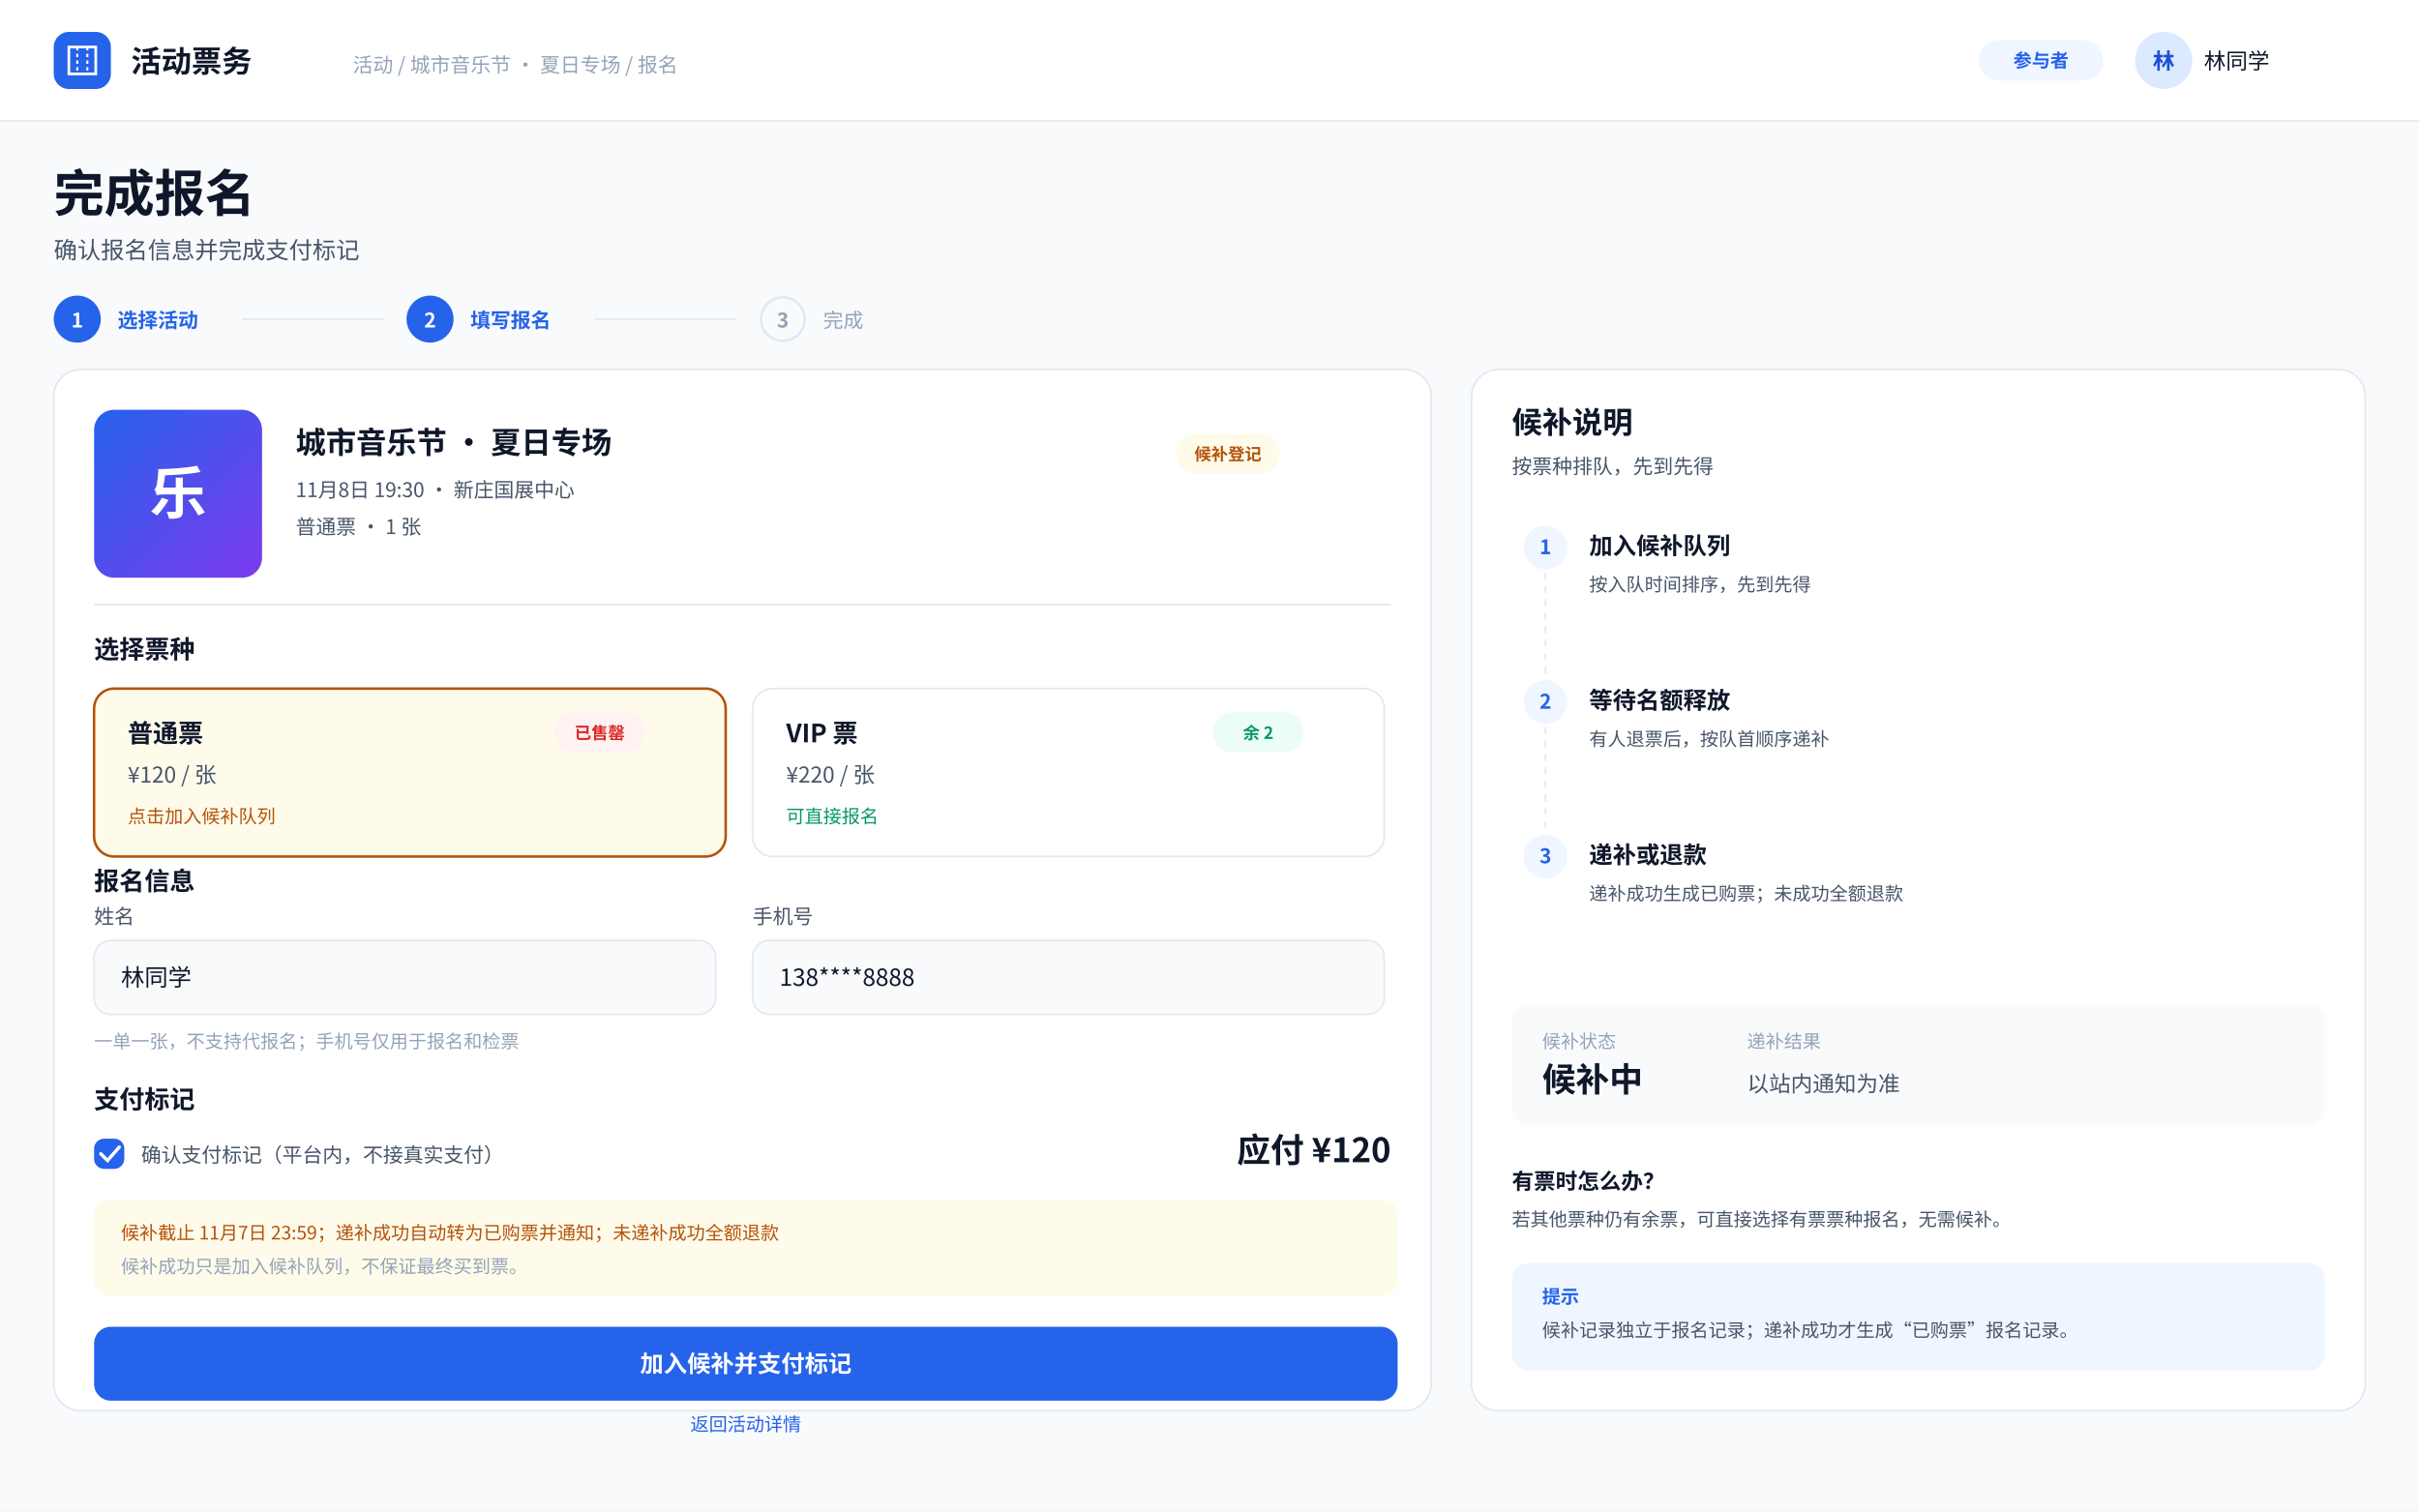
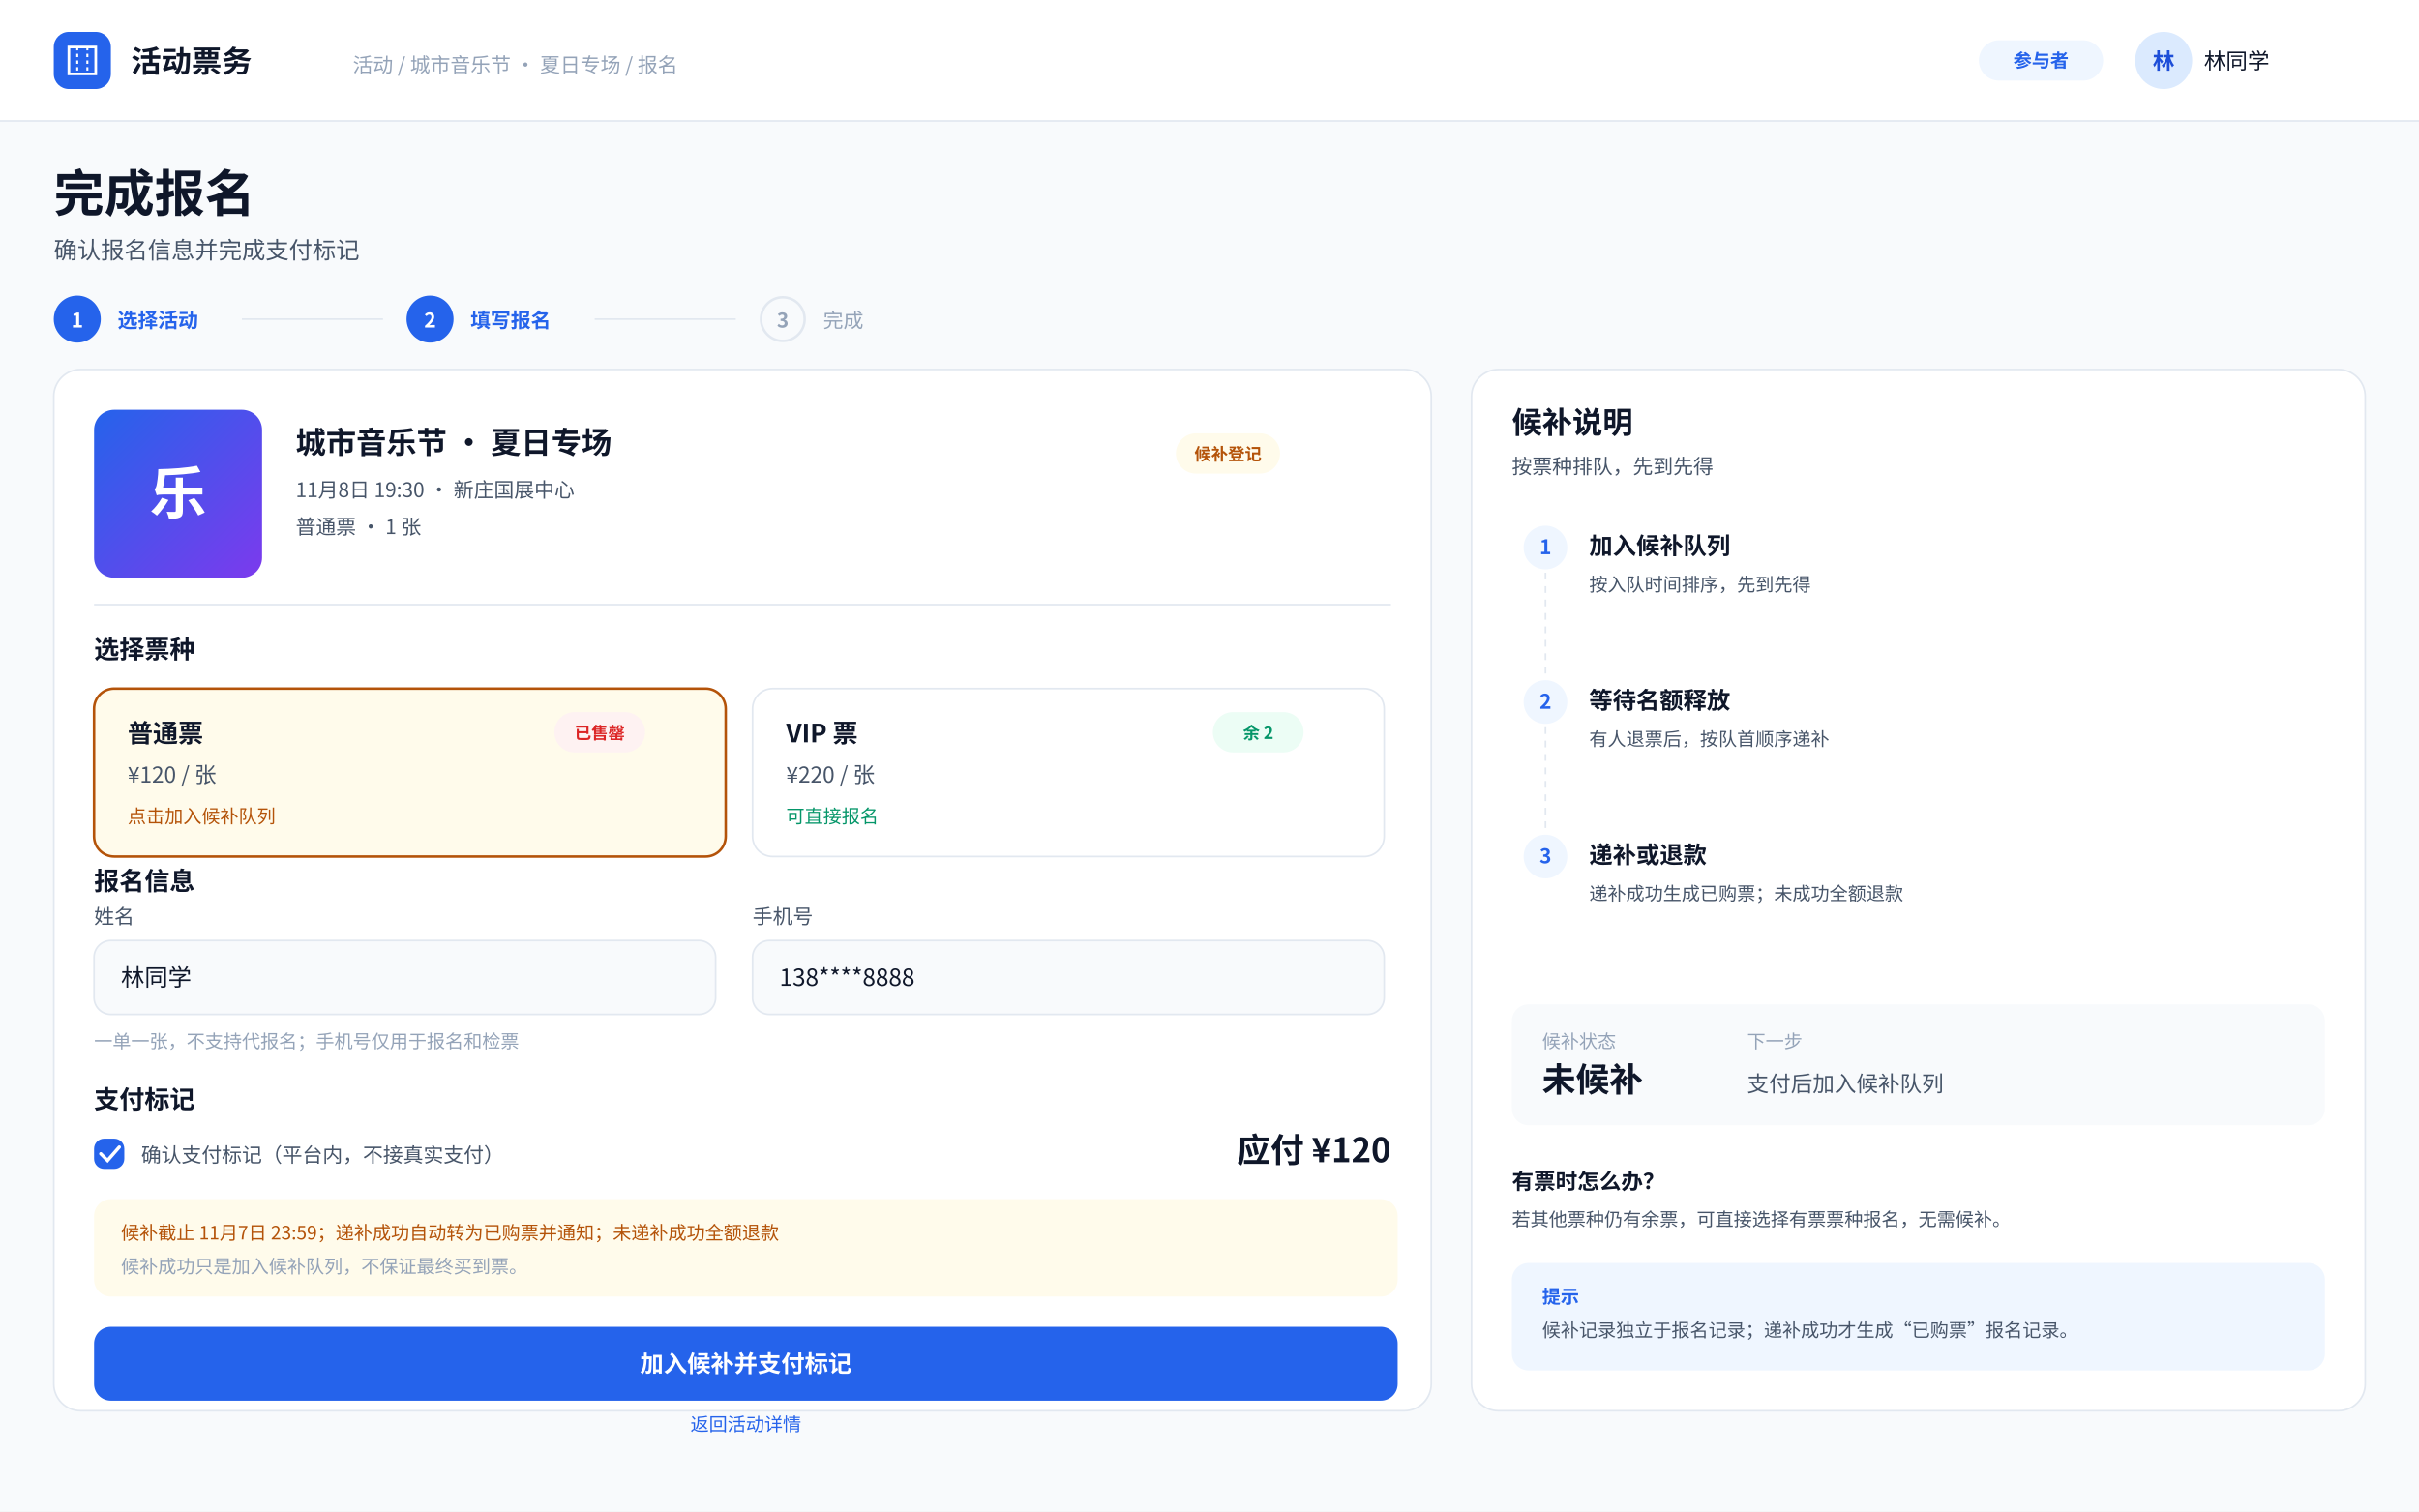
<svg xmlns="http://www.w3.org/2000/svg" width="1440" height="900" viewBox="0 0 1440 900">
  <defs>
    <linearGradient id="gc" x1="0" y1="0" x2="1" y2="1">
      <stop offset="0%" stop-color="#2563EB" />
      <stop offset="100%" stop-color="#7C3AED" />
    </linearGradient>
  </defs>
  <rect x="0" y="0" width="1440" height="900" fill="#F8FAFC" rx="0" opacity="1.0" />
  <rect x="0" y="0" width="1440" height="72" fill="#FFFFFF" rx="0" opacity="1.0" />
  <line x1="0" y1="72" x2="1440" y2="72" stroke="#E2E8F0" stroke-width="1" />
  <rect x="32" y="19" width="34" height="34" fill="#2563EB" rx="9" opacity="1.0" />
  <path d="M41 28 h16 v16 h-16 z" fill="none" stroke="#FFFFFF" stroke-width="1.6" />
  <path d="M46 28 v16 M52 28 v16" stroke="#FFFFFF" stroke-width="1.2" stroke-dasharray="2 2" />
  <text x="78" y="43" font-family="Noto Sans CJK SC, Microsoft YaHei, sans-serif" font-size="18" font-weight="700" fill="#0F172A" text-anchor="start">活动票务</text>
  <text x="210" y="43" font-family="Noto Sans CJK SC, Microsoft YaHei, sans-serif" font-size="12" font-weight="400" fill="#94A3B8" text-anchor="start">活动 / 城市音乐节 · 夏日专场 / 报名</text>
  <rect x="1178" y="24" width="74" height="24" fill="#EFF6FF" rx="12" opacity="1.0" />
  <text x="1215" y="40" font-family="Noto Sans CJK SC, Microsoft YaHei, sans-serif" font-size="11" font-weight="600" fill="#2563EB" text-anchor="middle">参与者</text>
  <circle cx="1288" cy="36" r="17" fill="#DBEAFE" opacity="1" />
  <text x="1288" y="41" font-family="Noto Sans CJK SC, Microsoft YaHei, sans-serif" font-size="13" font-weight="700" fill="#1D4ED8" text-anchor="middle">林</text>
  <text x="1312" y="41" font-family="Noto Sans CJK SC, Microsoft YaHei, sans-serif" font-size="13" font-weight="500" fill="#0F172A" text-anchor="start">林同学</text>
  <text x="32" y="126" font-family="Noto Sans CJK SC, Microsoft YaHei, sans-serif" font-size="30" font-weight="700" fill="#0F172A" text-anchor="start">完成报名</text>
  <text x="32" y="154" font-family="Noto Sans CJK SC, Microsoft YaHei, sans-serif" font-size="14" font-weight="400" fill="#475569" text-anchor="start">确认报名信息并完成支付标记</text>
  <circle cx="46" cy="190" r="14" fill="#2563EB" opacity="1" />
  <text x="46" y="195" font-family="Noto Sans CJK SC, Microsoft YaHei, sans-serif" font-size="12" font-weight="700" fill="#FFFFFF" text-anchor="middle">1</text>
  <text x="70" y="195" font-family="Noto Sans CJK SC, Microsoft YaHei, sans-serif" font-size="12" font-weight="600" fill="#2563EB" text-anchor="start">选择活动</text>
  <line x1="144" y1="190" x2="228" y2="190" stroke="#E2E8F0" stroke-width="1" />
  <circle cx="256" cy="190" r="14" fill="#2563EB" opacity="1" />
  <text x="256" y="195" font-family="Noto Sans CJK SC, Microsoft YaHei, sans-serif" font-size="12" font-weight="700" fill="#FFFFFF" text-anchor="middle">2</text>
  <text x="280" y="195" font-family="Noto Sans CJK SC, Microsoft YaHei, sans-serif" font-size="12" font-weight="600" fill="#2563EB" text-anchor="start">填写报名</text>
  <line x1="354" y1="190" x2="438" y2="190" stroke="#E2E8F0" stroke-width="1" />
  <circle cx="466" cy="190" r="14" fill="#FFFFFF" opacity="0" />
  <circle cx="466" cy="190" r="13" fill="none" stroke="#E2E8F0" stroke-width="1.5" />
  <text x="466" y="195" font-family="Noto Sans CJK SC, Microsoft YaHei, sans-serif" font-size="12" font-weight="700" fill="#94A3B8" text-anchor="middle">3</text>
  <text x="490" y="195" font-family="Noto Sans CJK SC, Microsoft YaHei, sans-serif" font-size="12" font-weight="400" fill="#94A3B8" text-anchor="start">完成</text>
  <rect x="32" y="220" width="820" height="620" fill="#FFFFFF" rx="16" opacity="1.0" stroke="#E2E8F0" stroke-width="1" />
  <rect x="56" y="244" width="100" height="100" fill="url(#gc)" rx="12" opacity="1.0" />
  <text x="106" y="306" font-family="Noto Sans CJK SC, Microsoft YaHei, sans-serif" font-size="34" font-weight="700" fill="#FFFFFF" text-anchor="middle">乐</text>
  <text x="176" y="270" font-family="Noto Sans CJK SC, Microsoft YaHei, sans-serif" font-size="18" font-weight="700" fill="#0F172A" text-anchor="start">城市音乐节 · 夏日专场</text>
  <text x="176" y="296" font-family="Noto Sans CJK SC, Microsoft YaHei, sans-serif" font-size="12" font-weight="400" fill="#475569" text-anchor="start">11月8日 19:30 · 新庄国展中心</text>
  <text x="176" y="318" font-family="Noto Sans CJK SC, Microsoft YaHei, sans-serif" font-size="12" font-weight="400" fill="#475569" text-anchor="start">普通票 · 1 张</text>
  <rect x="700" y="258" width="62" height="24" fill="#FFFBEB" rx="12" opacity="1.0" />
  <text x="731.0" y="274" font-family="Noto Sans CJK SC, Microsoft YaHei, sans-serif" font-size="10" font-weight="600" fill="#B45309" text-anchor="middle">候补登记</text>
  <line x1="56" y1="360" x2="828" y2="360" stroke="#E2E8F0" stroke-width="1" />
  <text x="56" y="392" font-family="Noto Sans CJK SC, Microsoft YaHei, sans-serif" font-size="15" font-weight="700" fill="#0F172A" text-anchor="start">选择票种</text>
  <rect x="56" y="410" width="376" height="100" fill="#FFFBEB" rx="12" opacity="1.0" stroke="#B45309" stroke-width="1.5" />
  <text x="76" y="442" font-family="Noto Sans CJK SC, Microsoft YaHei, sans-serif" font-size="15" font-weight="700" fill="#0F172A" text-anchor="start">普通票</text>
  <text x="76" y="466" font-family="Noto Sans CJK SC, Microsoft YaHei, sans-serif" font-size="13" font-weight="400" fill="#475569" text-anchor="start">¥120 / 张</text>
  <rect x="330" y="424" width="54" height="24" fill="#FEF2F2" rx="12" opacity="1.0" />
  <text x="357.0" y="440" font-family="Noto Sans CJK SC, Microsoft YaHei, sans-serif" font-size="10" font-weight="600" fill="#DC2626" text-anchor="middle">已售罄</text>
  <text x="76" y="490" font-family="Noto Sans CJK SC, Microsoft YaHei, sans-serif" font-size="11" font-weight="400" fill="#B45309" text-anchor="start">点击加入候补队列</text>
  <rect x="448" y="410" width="376" height="100" fill="#FFFFFF" rx="12" opacity="1.0" stroke="#E2E8F0" stroke-width="1" />
  <text x="468" y="442" font-family="Noto Sans CJK SC, Microsoft YaHei, sans-serif" font-size="15" font-weight="700" fill="#0F172A" text-anchor="start">VIP 票</text>
  <text x="468" y="466" font-family="Noto Sans CJK SC, Microsoft YaHei, sans-serif" font-size="13" font-weight="400" fill="#475569" text-anchor="start">¥220 / 张</text>
  <rect x="722" y="424" width="54" height="24" fill="#ECFDF5" rx="12" opacity="1.0" />
  <text x="749.0" y="440" font-family="Noto Sans CJK SC, Microsoft YaHei, sans-serif" font-size="10" font-weight="600" fill="#059669" text-anchor="middle">余 2</text>
  <text x="468" y="490" font-family="Noto Sans CJK SC, Microsoft YaHei, sans-serif" font-size="11" font-weight="400" fill="#059669" text-anchor="start">可直接报名</text>
  <text x="56" y="530" font-family="Noto Sans CJK SC, Microsoft YaHei, sans-serif" font-size="15" font-weight="700" fill="#0F172A" text-anchor="start">报名信息</text>
  <text x="56" y="550" font-family="Noto Sans CJK SC, Microsoft YaHei, sans-serif" font-size="12" font-weight="500" fill="#475569" text-anchor="start">姓名</text>
  <rect x="56" y="560" width="370" height="44" fill="#F8FAFC" rx="10" opacity="1.0" stroke="#E2E8F0" stroke-width="1" />
  <text x="72" y="587.0" font-family="Noto Sans CJK SC, Microsoft YaHei, sans-serif" font-size="14" font-weight="400" fill="#0F172A" text-anchor="start">林同学</text>
  <text x="448" y="550" font-family="Noto Sans CJK SC, Microsoft YaHei, sans-serif" font-size="12" font-weight="500" fill="#475569" text-anchor="start">手机号</text>
  <rect x="448" y="560" width="376" height="44" fill="#F8FAFC" rx="10" opacity="1.0" stroke="#E2E8F0" stroke-width="1" />
  <text x="464" y="587.0" font-family="Noto Sans CJK SC, Microsoft YaHei, sans-serif" font-size="14" font-weight="400" fill="#0F172A" text-anchor="start">138****8888</text>
  <text x="56" y="624" font-family="Noto Sans CJK SC, Microsoft YaHei, sans-serif" font-size="11" font-weight="400" fill="#94A3B8" text-anchor="start">一单一张，不支持代报名；手机号仅用于报名和检票</text>
  <text x="56" y="660" font-family="Noto Sans CJK SC, Microsoft YaHei, sans-serif" font-size="15" font-weight="700" fill="#0F172A" text-anchor="start">支付标记</text>
  <rect x="56" y="678" width="18" height="18" fill="#2563EB" rx="6" opacity="1.0" />
  <path d="M60 687 l4 4 l7 -8" fill="none" stroke="#FFFFFF" stroke-width="2" stroke-linecap="round" />
  <text x="84" y="692" font-family="Noto Sans CJK SC, Microsoft YaHei, sans-serif" font-size="12" font-weight="400" fill="#475569" text-anchor="start">确认支付标记（平台内，不接真实支付）</text>
  <text x="828" y="692" font-family="Noto Sans CJK SC, Microsoft YaHei, sans-serif" font-size="20" font-weight="700" fill="#0F172A" text-anchor="end">应付 ¥120</text>
  <rect x="56" y="714" width="776" height="58" fill="#FFFBEB" rx="10" opacity="1.0" />
  <text x="72" y="738" font-family="Noto Sans CJK SC, Microsoft YaHei, sans-serif" font-size="11" font-weight="400" fill="#B45309" text-anchor="start">候补截止 11月7日 23:59；递补成功自动转为已购票并通知；未递补成功全额退款</text>
  <text x="72" y="758" font-family="Noto Sans CJK SC, Microsoft YaHei, sans-serif" font-size="11" font-weight="400" fill="#94A3B8" text-anchor="start">候补成功只是加入候补队列，不保证最终买到票。</text>
  <rect x="56" y="790" width="776" height="44" fill="#2563EB" rx="10" opacity="1.0" />
  <text x="444.0" y="817.0" font-family="Noto Sans CJK SC, Microsoft YaHei, sans-serif" font-size="14" font-weight="600" fill="#FFFFFF" text-anchor="middle">加入候补并支付标记</text>
  <text x="444" y="852" font-family="Noto Sans CJK SC, Microsoft YaHei, sans-serif" font-size="11" font-weight="500" fill="#2563EB" text-anchor="middle">返回活动详情</text>
  <rect x="876" y="220" width="532" height="620" fill="#FFFFFF" rx="16" opacity="1.0" stroke="#E2E8F0" stroke-width="1" />
  <text x="900" y="258" font-family="Noto Sans CJK SC, Microsoft YaHei, sans-serif" font-size="18" font-weight="700" fill="#0F172A" text-anchor="start">候补说明</text>
  <text x="900" y="282" font-family="Noto Sans CJK SC, Microsoft YaHei, sans-serif" font-size="12" font-weight="400" fill="#475569" text-anchor="start">按票种排队，先到先得</text>
  <circle cx="920" cy="326" r="13" fill="#EFF6FF" opacity="1" />
  <text x="920" y="330" font-family="Noto Sans CJK SC, Microsoft YaHei, sans-serif" font-size="12" font-weight="700" fill="#2563EB" text-anchor="middle">1</text>
  <text x="946" y="330" font-family="Noto Sans CJK SC, Microsoft YaHei, sans-serif" font-size="14" font-weight="600" fill="#0F172A" text-anchor="start">加入候补队列</text>
  <text x="946" y="352" font-family="Noto Sans CJK SC, Microsoft YaHei, sans-serif" font-size="11" font-weight="400" fill="#475569" text-anchor="start">按入队时间排序，先到先得</text>
  <line x1="920" y1="341" x2="920" y2="403" stroke="#E2E8F0" stroke-width="1" stroke-dasharray="4 4" />
  <circle cx="920" cy="418" r="13" fill="#EFF6FF" opacity="1" />
  <text x="920" y="422" font-family="Noto Sans CJK SC, Microsoft YaHei, sans-serif" font-size="12" font-weight="700" fill="#2563EB" text-anchor="middle">2</text>
  <text x="946" y="422" font-family="Noto Sans CJK SC, Microsoft YaHei, sans-serif" font-size="14" font-weight="600" fill="#0F172A" text-anchor="start">等待名额释放</text>
  <text x="946" y="444" font-family="Noto Sans CJK SC, Microsoft YaHei, sans-serif" font-size="11" font-weight="400" fill="#475569" text-anchor="start">有人退票后，按队首顺序递补</text>
  <line x1="920" y1="433" x2="920" y2="495" stroke="#E2E8F0" stroke-width="1" stroke-dasharray="4 4" />
  <circle cx="920" cy="510" r="13" fill="#EFF6FF" opacity="1" />
  <text x="920" y="514" font-family="Noto Sans CJK SC, Microsoft YaHei, sans-serif" font-size="12" font-weight="700" fill="#2563EB" text-anchor="middle">3</text>
  <text x="946" y="514" font-family="Noto Sans CJK SC, Microsoft YaHei, sans-serif" font-size="14" font-weight="600" fill="#0F172A" text-anchor="start">递补或退款</text>
  <text x="946" y="536" font-family="Noto Sans CJK SC, Microsoft YaHei, sans-serif" font-size="11" font-weight="400" fill="#475569" text-anchor="start">递补成功生成已购票；未成功全额退款</text>
  <rect x="900" y="598" width="484" height="72" fill="#F8FAFC" rx="10" opacity="1.0" />
  <text x="918" y="624" font-family="Noto Sans CJK SC, Microsoft YaHei, sans-serif" font-size="11" font-weight="400" fill="#94A3B8" text-anchor="start">候补状态</text>
-   <text x="918" y="650" font-family="Noto Sans CJK SC, Microsoft YaHei, sans-serif" font-size="20" font-weight="700" fill="#0F172A" text-anchor="start">候补中</text>
-   <text x="1040" y="624" font-family="Noto Sans CJK SC, Microsoft YaHei, sans-serif" font-size="11" font-weight="400" fill="#94A3B8" text-anchor="start">递补结果</text>
-   <text x="1040" y="650" font-family="Noto Sans CJK SC, Microsoft YaHei, sans-serif" font-size="13" font-weight="500" fill="#475569" text-anchor="start">以站内通知为准</text>
+   <text x="918" y="650" font-family="Noto Sans CJK SC, Microsoft YaHei, sans-serif" font-size="20" font-weight="700" fill="#0F172A" text-anchor="start">未候补</text>
+   <text x="1040" y="624" font-family="Noto Sans CJK SC, Microsoft YaHei, sans-serif" font-size="11" font-weight="400" fill="#94A3B8" text-anchor="start">下一步</text>
+   <text x="1040" y="650" font-family="Noto Sans CJK SC, Microsoft YaHei, sans-serif" font-size="13" font-weight="500" fill="#475569" text-anchor="start">支付后加入候补队列</text>
  <text x="900" y="708" font-family="Noto Sans CJK SC, Microsoft YaHei, sans-serif" font-size="13" font-weight="700" fill="#0F172A" text-anchor="start">有票时怎么办？</text>
  <text x="900" y="730" font-family="Noto Sans CJK SC, Microsoft YaHei, sans-serif" font-size="11" font-weight="400" fill="#475569" text-anchor="start">若其他票种仍有余票，可直接选择有票票种报名，无需候补。</text>
  <rect x="900" y="752" width="484" height="64" fill="#EFF6FF" rx="10" opacity="1.0" />
  <text x="918" y="776" font-family="Noto Sans CJK SC, Microsoft YaHei, sans-serif" font-size="11" font-weight="700" fill="#2563EB" text-anchor="start">提示</text>
  <text x="918" y="796" font-family="Noto Sans CJK SC, Microsoft YaHei, sans-serif" font-size="11" font-weight="400" fill="#475569" text-anchor="start">候补记录独立于报名记录；递补成功才生成“已购票”报名记录。</text>
</svg>
